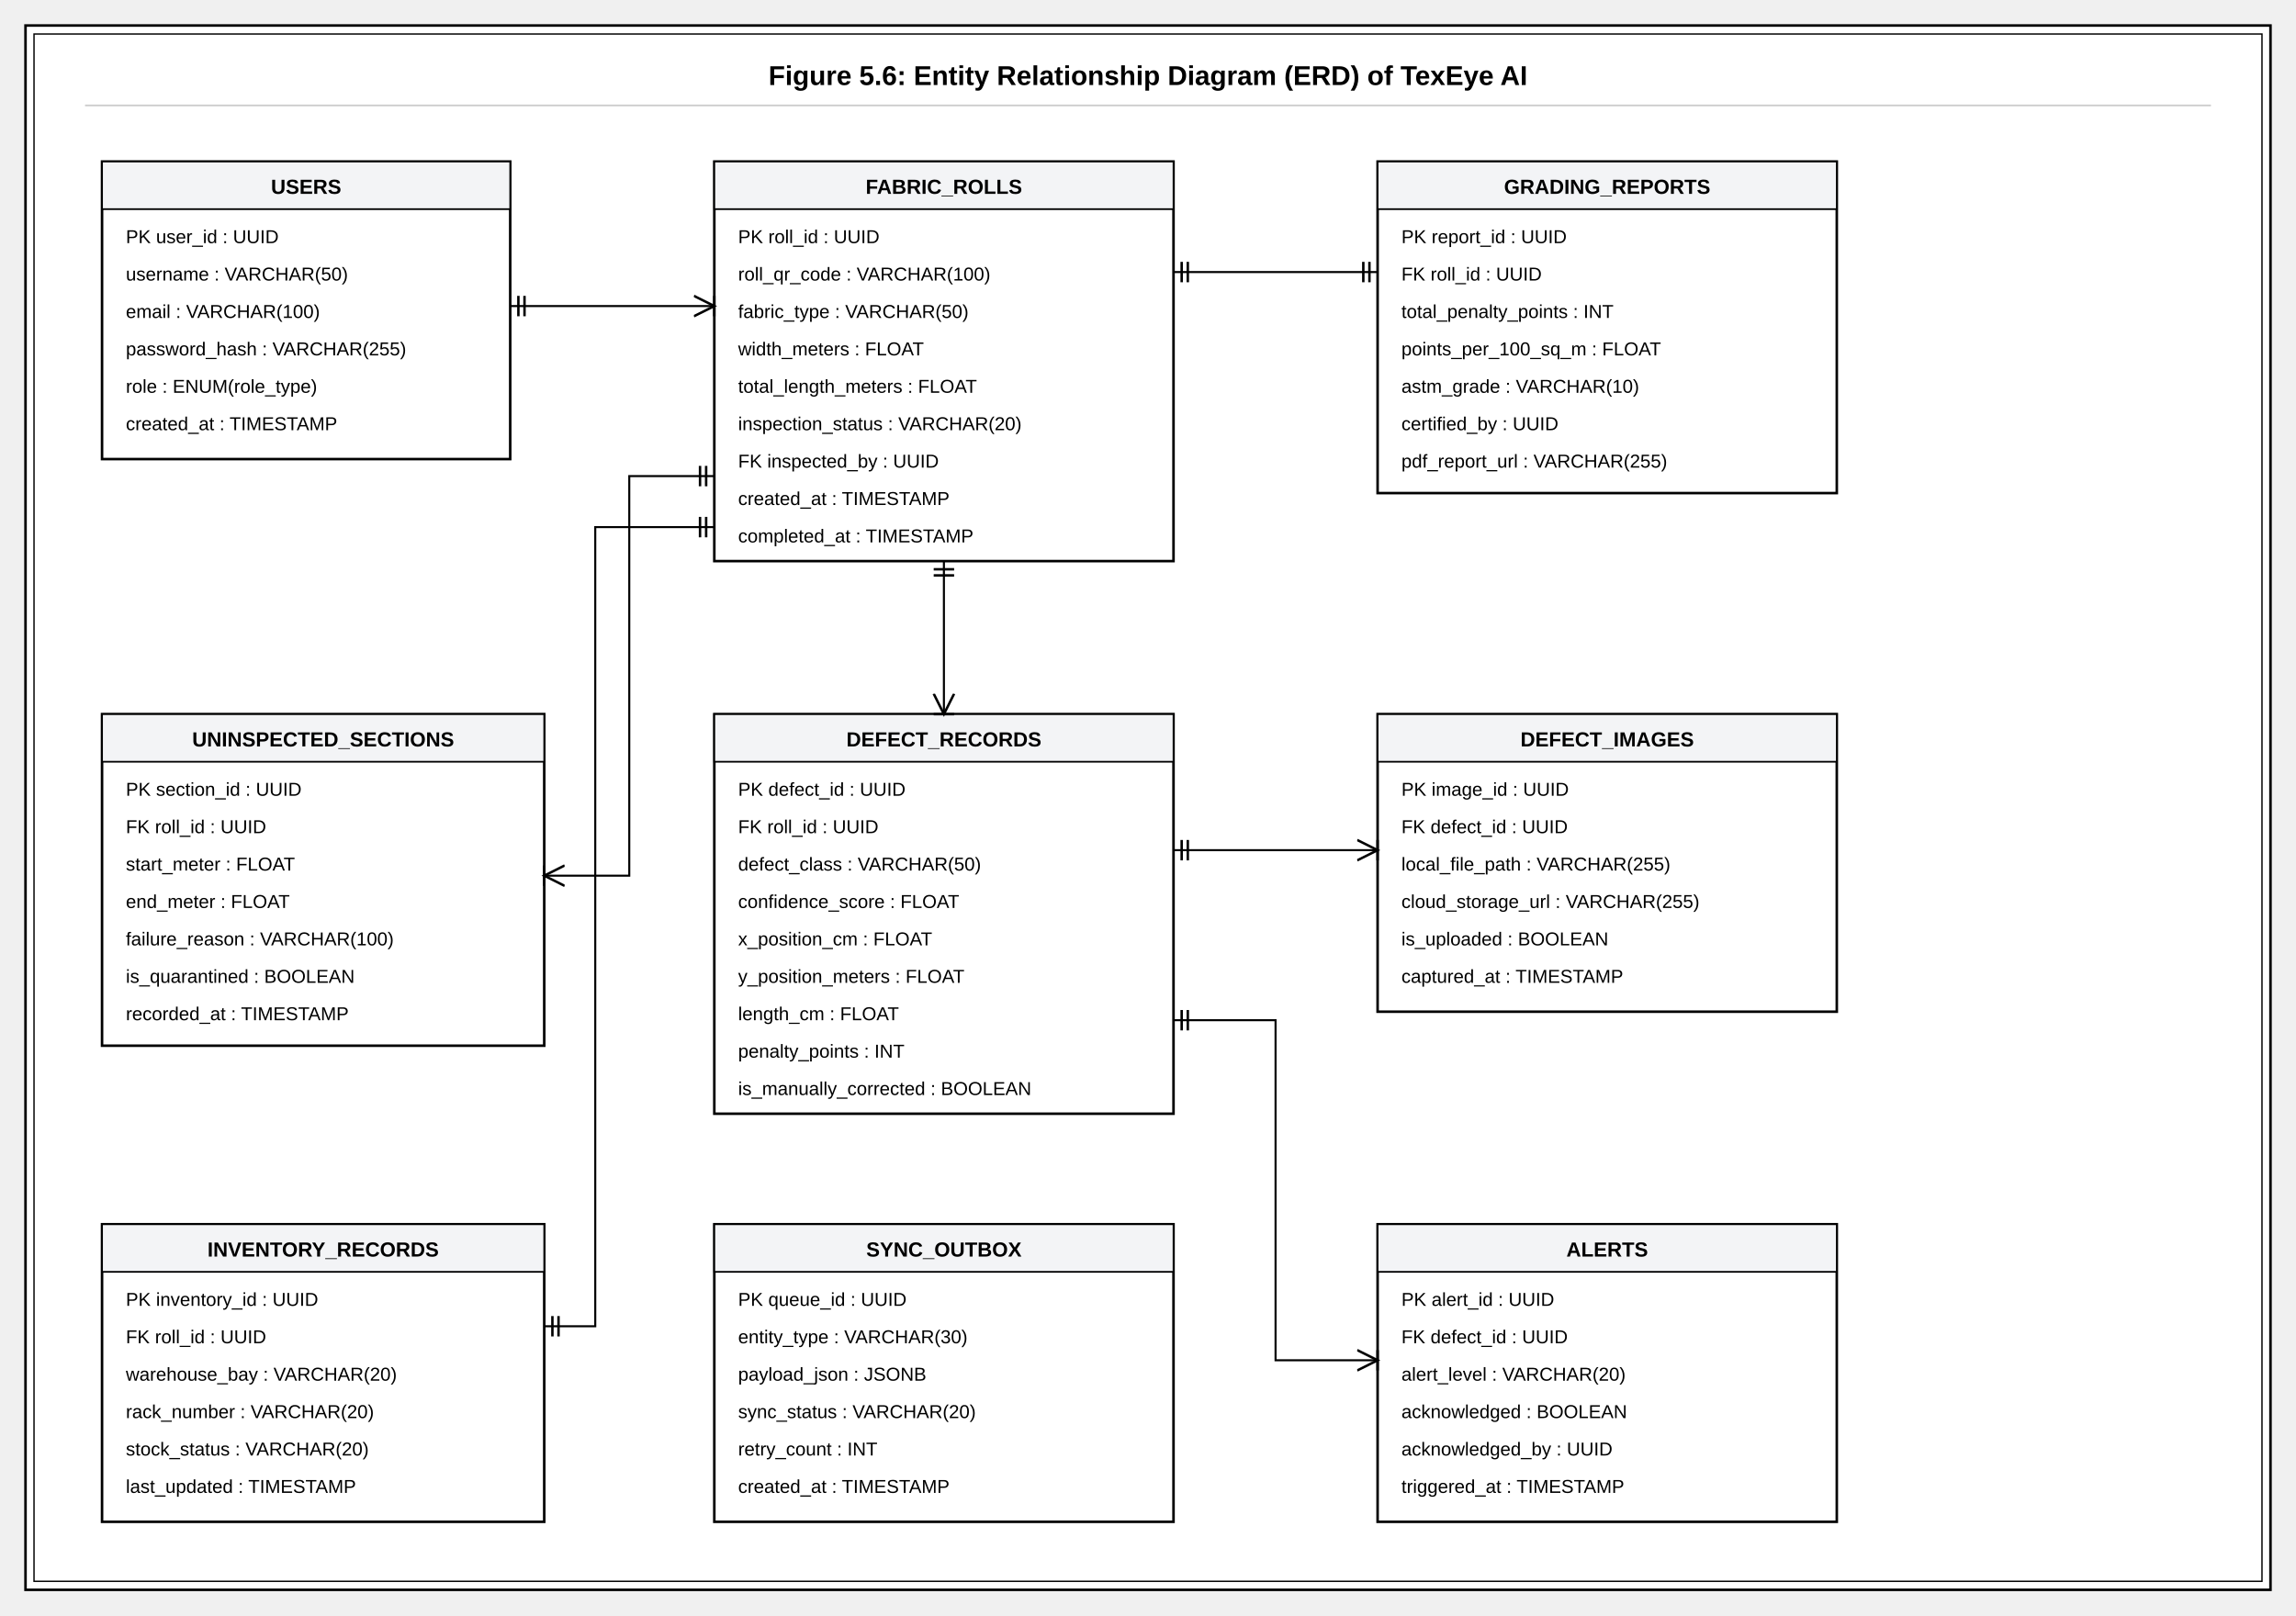
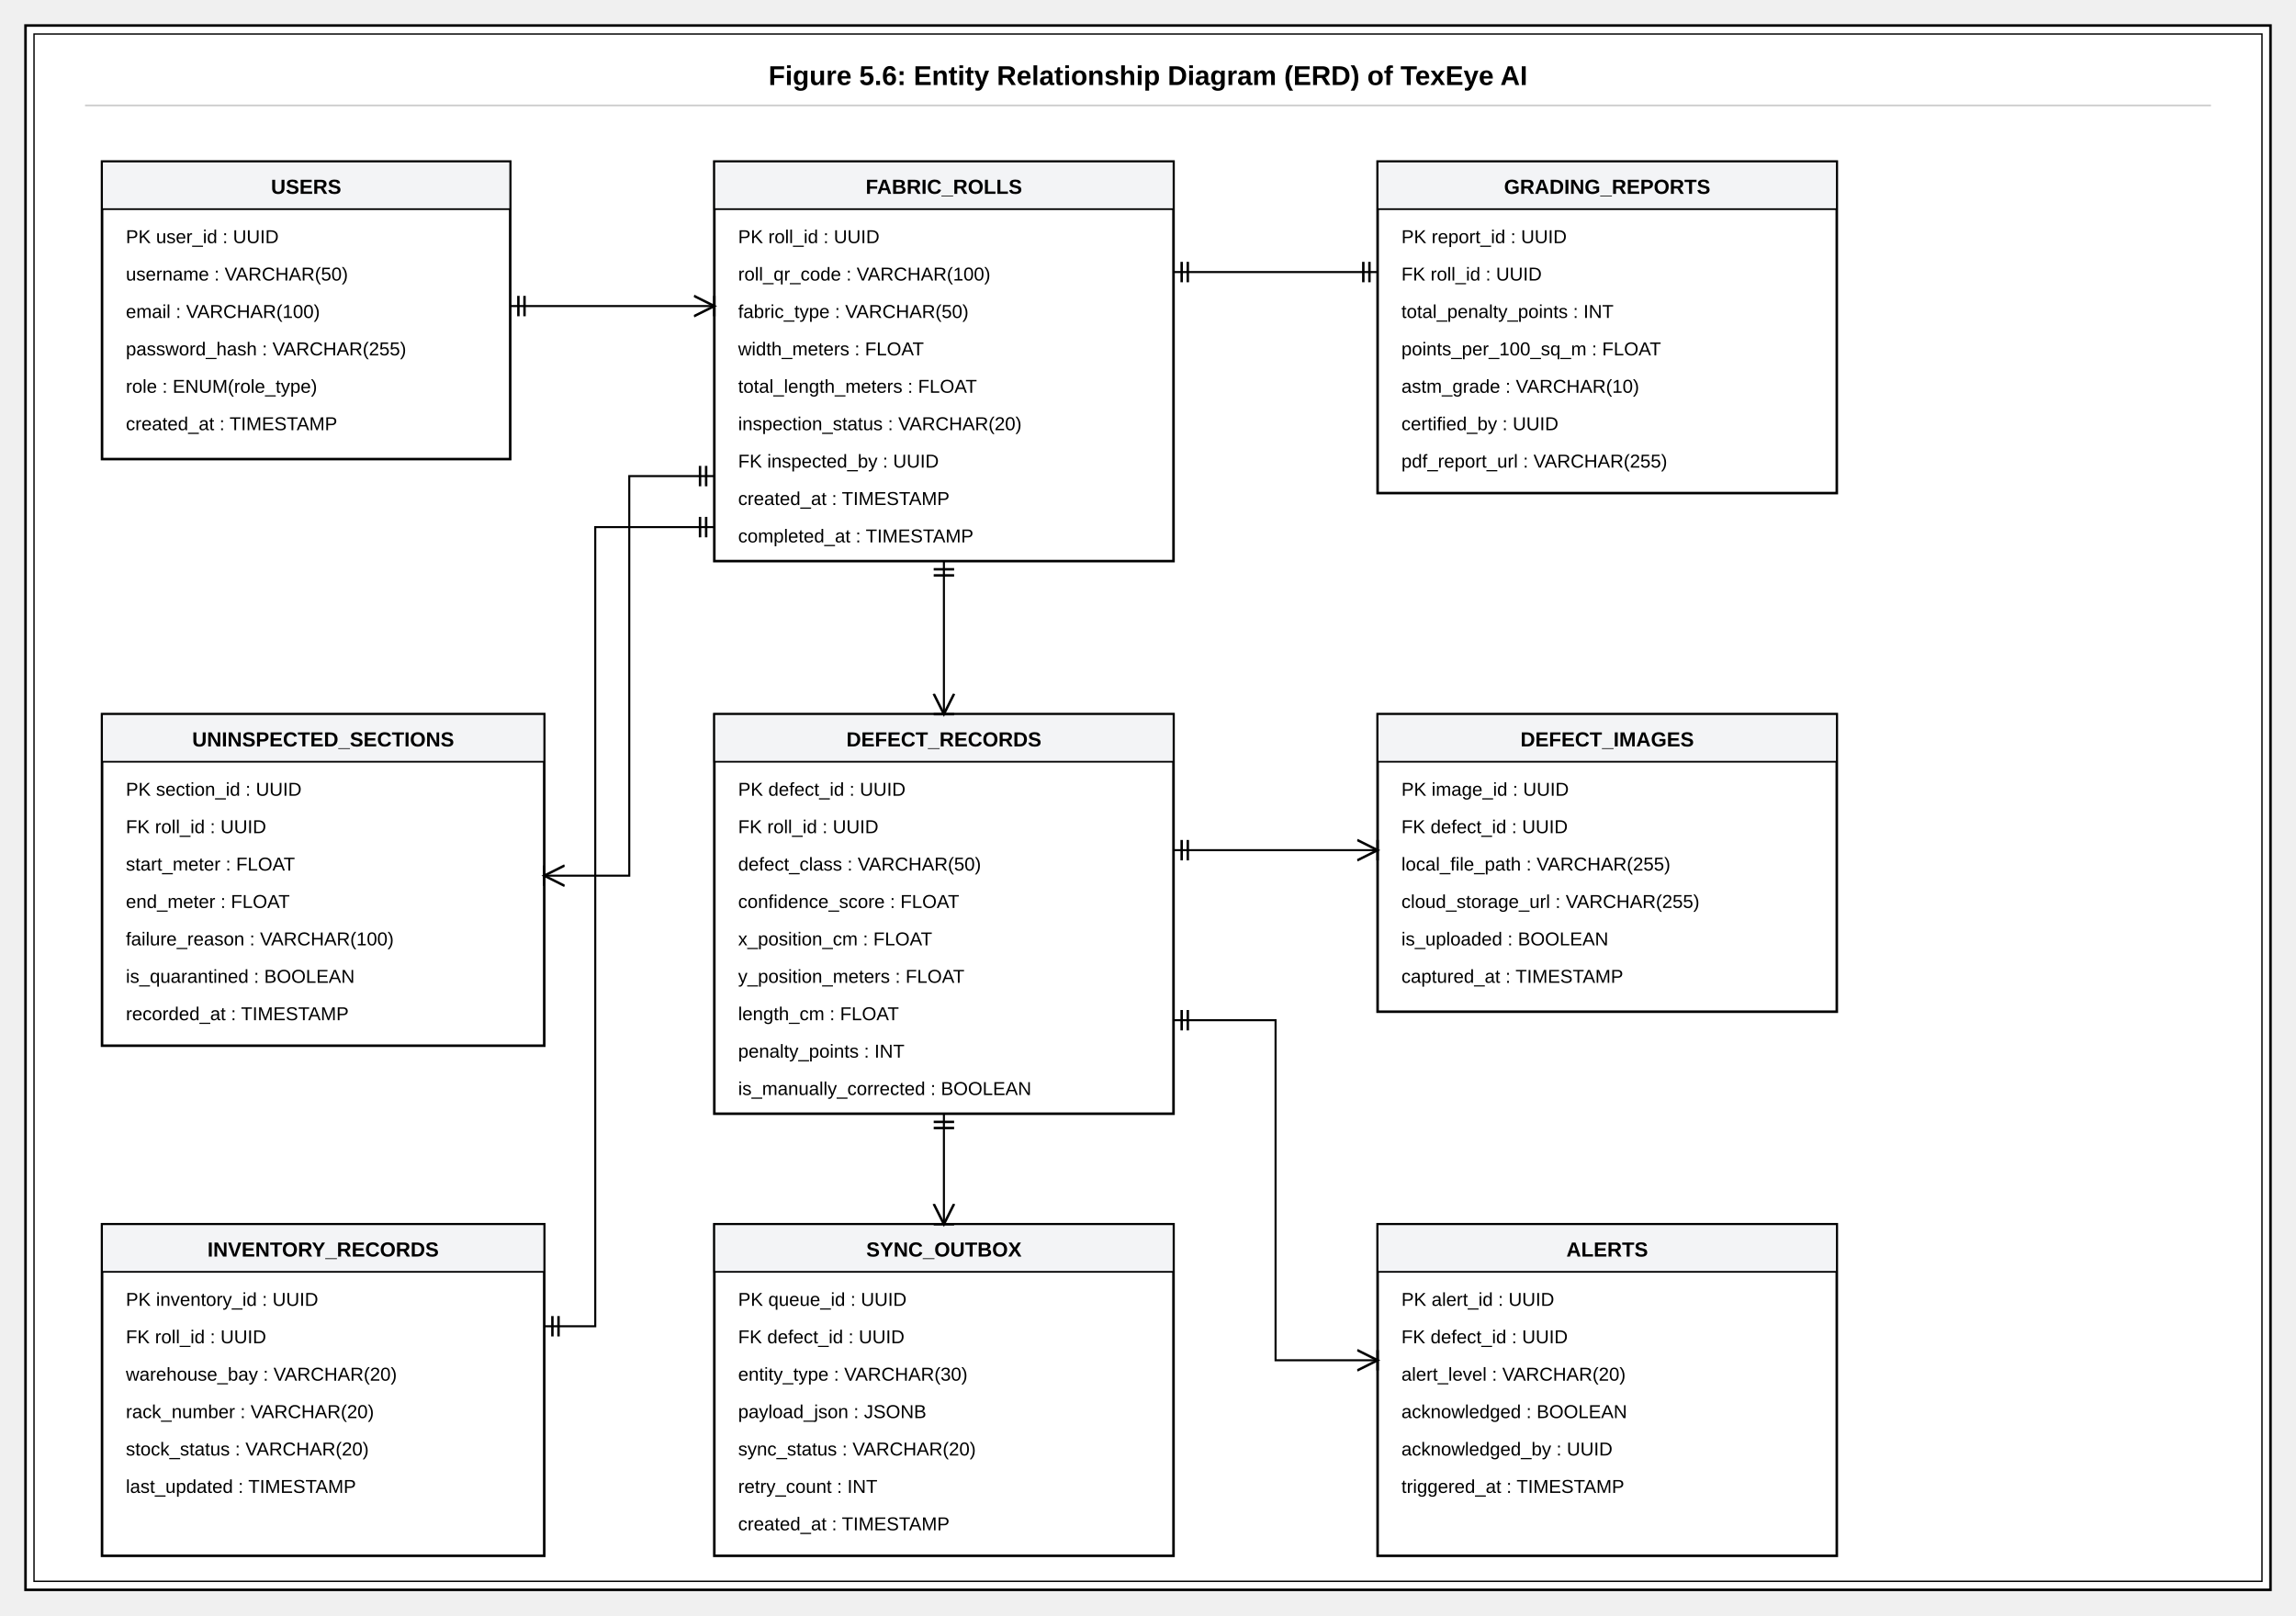
<svg xmlns="http://www.w3.org/2000/svg" viewBox="0 0 1350 950" width="100%" height="100%" style="background-color: #ffffff; font-family: Arial, Helvetica, sans-serif;">
  <defs>
    <marker id="one-start" markerWidth="12" markerHeight="12" refX="1" refY="6" orient="auto">
      <line x1="5" y1="1" x2="5" y2="11" stroke="#000000" stroke-width="1.2" />
      <line x1="8" y1="1" x2="8" y2="11" stroke="#000000" stroke-width="1.2" />
    </marker>
    <marker id="one-end" markerWidth="12" markerHeight="12" refX="11" refY="6" orient="auto">
      <line x1="4" y1="1" x2="4" y2="11" stroke="#000000" stroke-width="1.2" />
      <line x1="7" y1="1" x2="7" y2="11" stroke="#000000" stroke-width="1.2" />
    </marker>
    <marker id="many-end" markerWidth="12" markerHeight="12" refX="10" refY="6" orient="auto">
      <path d="M0,1 L10,6 L0,11 M10,1 L10,11" fill="none" stroke="#000000" stroke-width="1.2" />
    </marker>
  </defs>
  <rect x="15" y="15" width="1320" height="920" fill="#ffffff" stroke="#000000" stroke-width="1.5" />
  <rect x="20" y="20" width="1310" height="910" fill="none" stroke="#000000" stroke-width="0.8" />
  <text x="675" y="50" fill="#000000" font-size="16" font-weight="bold" text-anchor="middle">Figure 5.6: Entity Relationship Diagram (ERD) of TexEye AI</text>
  <line x1="50" y1="62" x2="1300" y2="62" stroke="#cccccc" stroke-width="1" />
  <g transform="translate(60, 95)">
    <rect width="240" height="175" fill="#ffffff" stroke="#000000" stroke-width="1.5" />
    <rect width="240" height="28" fill="#f3f4f6" stroke="#000000" stroke-width="1" />
    <text x="120" y="19" fill="#000000" font-size="12" font-weight="bold" text-anchor="middle">USERS</text>
    <text x="14" y="48" fill="#000000" font-size="11">PK  user_id : UUID</text>
    <text x="14" y="70" fill="#000000" font-size="11">    username : VARCHAR(50)</text>
    <text x="14" y="92" fill="#000000" font-size="11">    email : VARCHAR(100)</text>
    <text x="14" y="114" fill="#000000" font-size="11">    password_hash : VARCHAR(255)</text>
    <text x="14" y="136" fill="#000000" font-size="11">    role : ENUM(role_type)</text>
    <text x="14" y="158" fill="#000000" font-size="11">    created_at : TIMESTAMP</text>
  </g>
  <g transform="translate(420, 95)">
    <rect width="270" height="235" fill="#ffffff" stroke="#000000" stroke-width="1.5" />
    <rect width="270" height="28" fill="#f3f4f6" stroke="#000000" stroke-width="1" />
    <text x="135" y="19" fill="#000000" font-size="12" font-weight="bold" text-anchor="middle">FABRIC_ROLLS</text>
    <text x="14" y="48" fill="#000000" font-size="11">PK  roll_id : UUID</text>
    <text x="14" y="70" fill="#000000" font-size="11">    roll_qr_code : VARCHAR(100)</text>
    <text x="14" y="92" fill="#000000" font-size="11">    fabric_type : VARCHAR(50)</text>
    <text x="14" y="114" fill="#000000" font-size="11">    width_meters : FLOAT</text>
    <text x="14" y="136" fill="#000000" font-size="11">    total_length_meters : FLOAT</text>
    <text x="14" y="158" fill="#000000" font-size="11">    inspection_status : VARCHAR(20)</text>
    <text x="14" y="180" fill="#000000" font-size="11">FK  inspected_by : UUID</text>
    <text x="14" y="202" fill="#000000" font-size="11">    created_at : TIMESTAMP</text>
    <text x="14" y="224" fill="#000000" font-size="11">    completed_at : TIMESTAMP</text>
  </g>
  <g transform="translate(810, 95)">
    <rect width="270" height="195" fill="#ffffff" stroke="#000000" stroke-width="1.5" />
    <rect width="270" height="28" fill="#f3f4f6" stroke="#000000" stroke-width="1" />
    <text x="135" y="19" fill="#000000" font-size="12" font-weight="bold" text-anchor="middle">GRADING_REPORTS</text>
    <text x="14" y="48" fill="#000000" font-size="11">PK  report_id : UUID</text>
    <text x="14" y="70" fill="#000000" font-size="11">FK  roll_id : UUID</text>
    <text x="14" y="92" fill="#000000" font-size="11">    total_penalty_points : INT</text>
    <text x="14" y="114" fill="#000000" font-size="11">    points_per_100_sq_m : FLOAT</text>
    <text x="14" y="136" fill="#000000" font-size="11">    astm_grade : VARCHAR(10)</text>
    <text x="14" y="158" fill="#000000" font-size="11">    certified_by : UUID</text>
    <text x="14" y="180" fill="#000000" font-size="11">    pdf_report_url : VARCHAR(255)</text>
  </g>
  <g transform="translate(420, 420)">
    <rect width="270" height="235" fill="#ffffff" stroke="#000000" stroke-width="1.5" />
    <rect width="270" height="28" fill="#f3f4f6" stroke="#000000" stroke-width="1" />
    <text x="135" y="19" fill="#000000" font-size="12" font-weight="bold" text-anchor="middle">DEFECT_RECORDS</text>
    <text x="14" y="48" fill="#000000" font-size="11">PK  defect_id : UUID</text>
    <text x="14" y="70" fill="#000000" font-size="11">FK  roll_id : UUID</text>
    <text x="14" y="92" fill="#000000" font-size="11">    defect_class : VARCHAR(50)</text>
    <text x="14" y="114" fill="#000000" font-size="11">    confidence_score : FLOAT</text>
    <text x="14" y="136" fill="#000000" font-size="11">    x_position_cm : FLOAT</text>
    <text x="14" y="158" fill="#000000" font-size="11">    y_position_meters : FLOAT</text>
    <text x="14" y="180" fill="#000000" font-size="11">    length_cm : FLOAT</text>
    <text x="14" y="202" fill="#000000" font-size="11">    penalty_points : INT</text>
    <text x="14" y="224" fill="#000000" font-size="11">    is_manually_corrected : BOOLEAN</text>
  </g>
  <g transform="translate(60, 420)">
    <rect width="260" height="195" fill="#ffffff" stroke="#000000" stroke-width="1.5" />
    <rect width="260" height="28" fill="#f3f4f6" stroke="#000000" stroke-width="1" />
    <text x="130" y="19" fill="#000000" font-size="12" font-weight="bold" text-anchor="middle">UNINSPECTED_SECTIONS</text>
    <text x="14" y="48" fill="#000000" font-size="11">PK  section_id : UUID</text>
    <text x="14" y="70" fill="#000000" font-size="11">FK  roll_id : UUID</text>
    <text x="14" y="92" fill="#000000" font-size="11">    start_meter : FLOAT</text>
    <text x="14" y="114" fill="#000000" font-size="11">    end_meter : FLOAT</text>
    <text x="14" y="136" fill="#000000" font-size="11">    failure_reason : VARCHAR(100)</text>
    <text x="14" y="158" fill="#000000" font-size="11">    is_quarantined : BOOLEAN</text>
    <text x="14" y="180" fill="#000000" font-size="11">    recorded_at : TIMESTAMP</text>
  </g>
  <g transform="translate(810, 420)">
    <rect width="270" height="175" fill="#ffffff" stroke="#000000" stroke-width="1.5" />
    <rect width="270" height="28" fill="#f3f4f6" stroke="#000000" stroke-width="1" />
    <text x="135" y="19" fill="#000000" font-size="12" font-weight="bold" text-anchor="middle">DEFECT_IMAGES</text>
    <text x="14" y="48" fill="#000000" font-size="11">PK  image_id : UUID</text>
    <text x="14" y="70" fill="#000000" font-size="11">FK  defect_id : UUID</text>
    <text x="14" y="92" fill="#000000" font-size="11">    local_file_path : VARCHAR(255)</text>
    <text x="14" y="114" fill="#000000" font-size="11">    cloud_storage_url : VARCHAR(255)</text>
    <text x="14" y="136" fill="#000000" font-size="11">    is_uploaded : BOOLEAN</text>
    <text x="14" y="158" fill="#000000" font-size="11">    captured_at : TIMESTAMP</text>
  </g>
  <g transform="translate(60, 720)">
-     <rect width="260" height="175" fill="#ffffff" stroke="#000000" stroke-width="1.5" />
+     <rect width="260" height="195" fill="#ffffff" stroke="#000000" stroke-width="1.5" />
    <rect width="260" height="28" fill="#f3f4f6" stroke="#000000" stroke-width="1" />
    <text x="130" y="19" fill="#000000" font-size="12" font-weight="bold" text-anchor="middle">INVENTORY_RECORDS</text>
    <text x="14" y="48" fill="#000000" font-size="11">PK  inventory_id : UUID</text>
    <text x="14" y="70" fill="#000000" font-size="11">FK  roll_id : UUID</text>
    <text x="14" y="92" fill="#000000" font-size="11">    warehouse_bay : VARCHAR(20)</text>
    <text x="14" y="114" fill="#000000" font-size="11">    rack_number : VARCHAR(20)</text>
    <text x="14" y="136" fill="#000000" font-size="11">    stock_status : VARCHAR(20)</text>
    <text x="14" y="158" fill="#000000" font-size="11">    last_updated : TIMESTAMP</text>
  </g>
  <g transform="translate(420, 720)">
-     <rect width="270" height="175" fill="#ffffff" stroke="#000000" stroke-width="1.5" />
+     <rect width="270" height="195" fill="#ffffff" stroke="#000000" stroke-width="1.5" />
    <rect width="270" height="28" fill="#f3f4f6" stroke="#000000" stroke-width="1" />
    <text x="135" y="19" fill="#000000" font-size="12" font-weight="bold" text-anchor="middle">SYNC_OUTBOX</text>
    <text x="14" y="48" fill="#000000" font-size="11">PK  queue_id : UUID</text>
-     <text x="14" y="70" fill="#000000" font-size="11">    entity_type : VARCHAR(30)</text>
-     <text x="14" y="92" fill="#000000" font-size="11">    payload_json : JSONB</text>
-     <text x="14" y="114" fill="#000000" font-size="11">    sync_status : VARCHAR(20)</text>
-     <text x="14" y="136" fill="#000000" font-size="11">    retry_count : INT</text>
-     <text x="14" y="158" fill="#000000" font-size="11">    created_at : TIMESTAMP</text>
+     <text x="14" y="70" fill="#000000" font-size="11">FK  defect_id : UUID</text>
+     <text x="14" y="92" fill="#000000" font-size="11">    entity_type : VARCHAR(30)</text>
+     <text x="14" y="114" fill="#000000" font-size="11">    payload_json : JSONB</text>
+     <text x="14" y="136" fill="#000000" font-size="11">    sync_status : VARCHAR(20)</text>
+     <text x="14" y="158" fill="#000000" font-size="11">    retry_count : INT</text>
+     <text x="14" y="180" fill="#000000" font-size="11">    created_at : TIMESTAMP</text>
  </g>
  <g transform="translate(810, 720)">
-     <rect width="270" height="175" fill="#ffffff" stroke="#000000" stroke-width="1.5" />
+     <rect width="270" height="195" fill="#ffffff" stroke="#000000" stroke-width="1.5" />
    <rect width="270" height="28" fill="#f3f4f6" stroke="#000000" stroke-width="1" />
    <text x="135" y="19" fill="#000000" font-size="12" font-weight="bold" text-anchor="middle">ALERTS</text>
    <text x="14" y="48" fill="#000000" font-size="11">PK  alert_id : UUID</text>
    <text x="14" y="70" fill="#000000" font-size="11">FK  defect_id : UUID</text>
    <text x="14" y="92" fill="#000000" font-size="11">    alert_level : VARCHAR(20)</text>
    <text x="14" y="114" fill="#000000" font-size="11">    acknowledged : BOOLEAN</text>
    <text x="14" y="136" fill="#000000" font-size="11">    acknowledged_by : UUID</text>
    <text x="14" y="158" fill="#000000" font-size="11">    triggered_at : TIMESTAMP</text>
  </g>
  <line x1="300" y1="180" x2="420" y2="180" stroke="#000000" stroke-width="1.2" marker-start="url(#one-start)" marker-end="url(#many-end)" />
  <line x1="690" y1="160" x2="810" y2="160" stroke="#000000" stroke-width="1.2" marker-start="url(#one-start)" marker-end="url(#one-end)" />
  <line x1="555" y1="330" x2="555" y2="420" stroke="#000000" stroke-width="1.2" marker-start="url(#one-start)" marker-end="url(#many-end)" />
  <path d="M 420 280 L 370 280 L 370 515 L 320 515" fill="none" stroke="#000000" stroke-width="1.2" marker-start="url(#one-start)" marker-end="url(#many-end)" />
  <line x1="690" y1="500" x2="810" y2="500" stroke="#000000" stroke-width="1.2" marker-start="url(#one-start)" marker-end="url(#many-end)" />
  <path d="M 690 600 L 750 600 L 750 800 L 810 800" fill="none" stroke="#000000" stroke-width="1.2" marker-start="url(#one-start)" marker-end="url(#many-end)" />
  <path d="M 420 310 L 350 310 L 350 780 L 320 780" fill="none" stroke="#000000" stroke-width="1.2" marker-start="url(#one-start)" marker-end="url(#one-end)" />
+   <line x1="555" y1="655" x2="555" y2="720" stroke="#000000" stroke-width="1.2" marker-start="url(#one-start)" marker-end="url(#many-end)" />
</svg>
